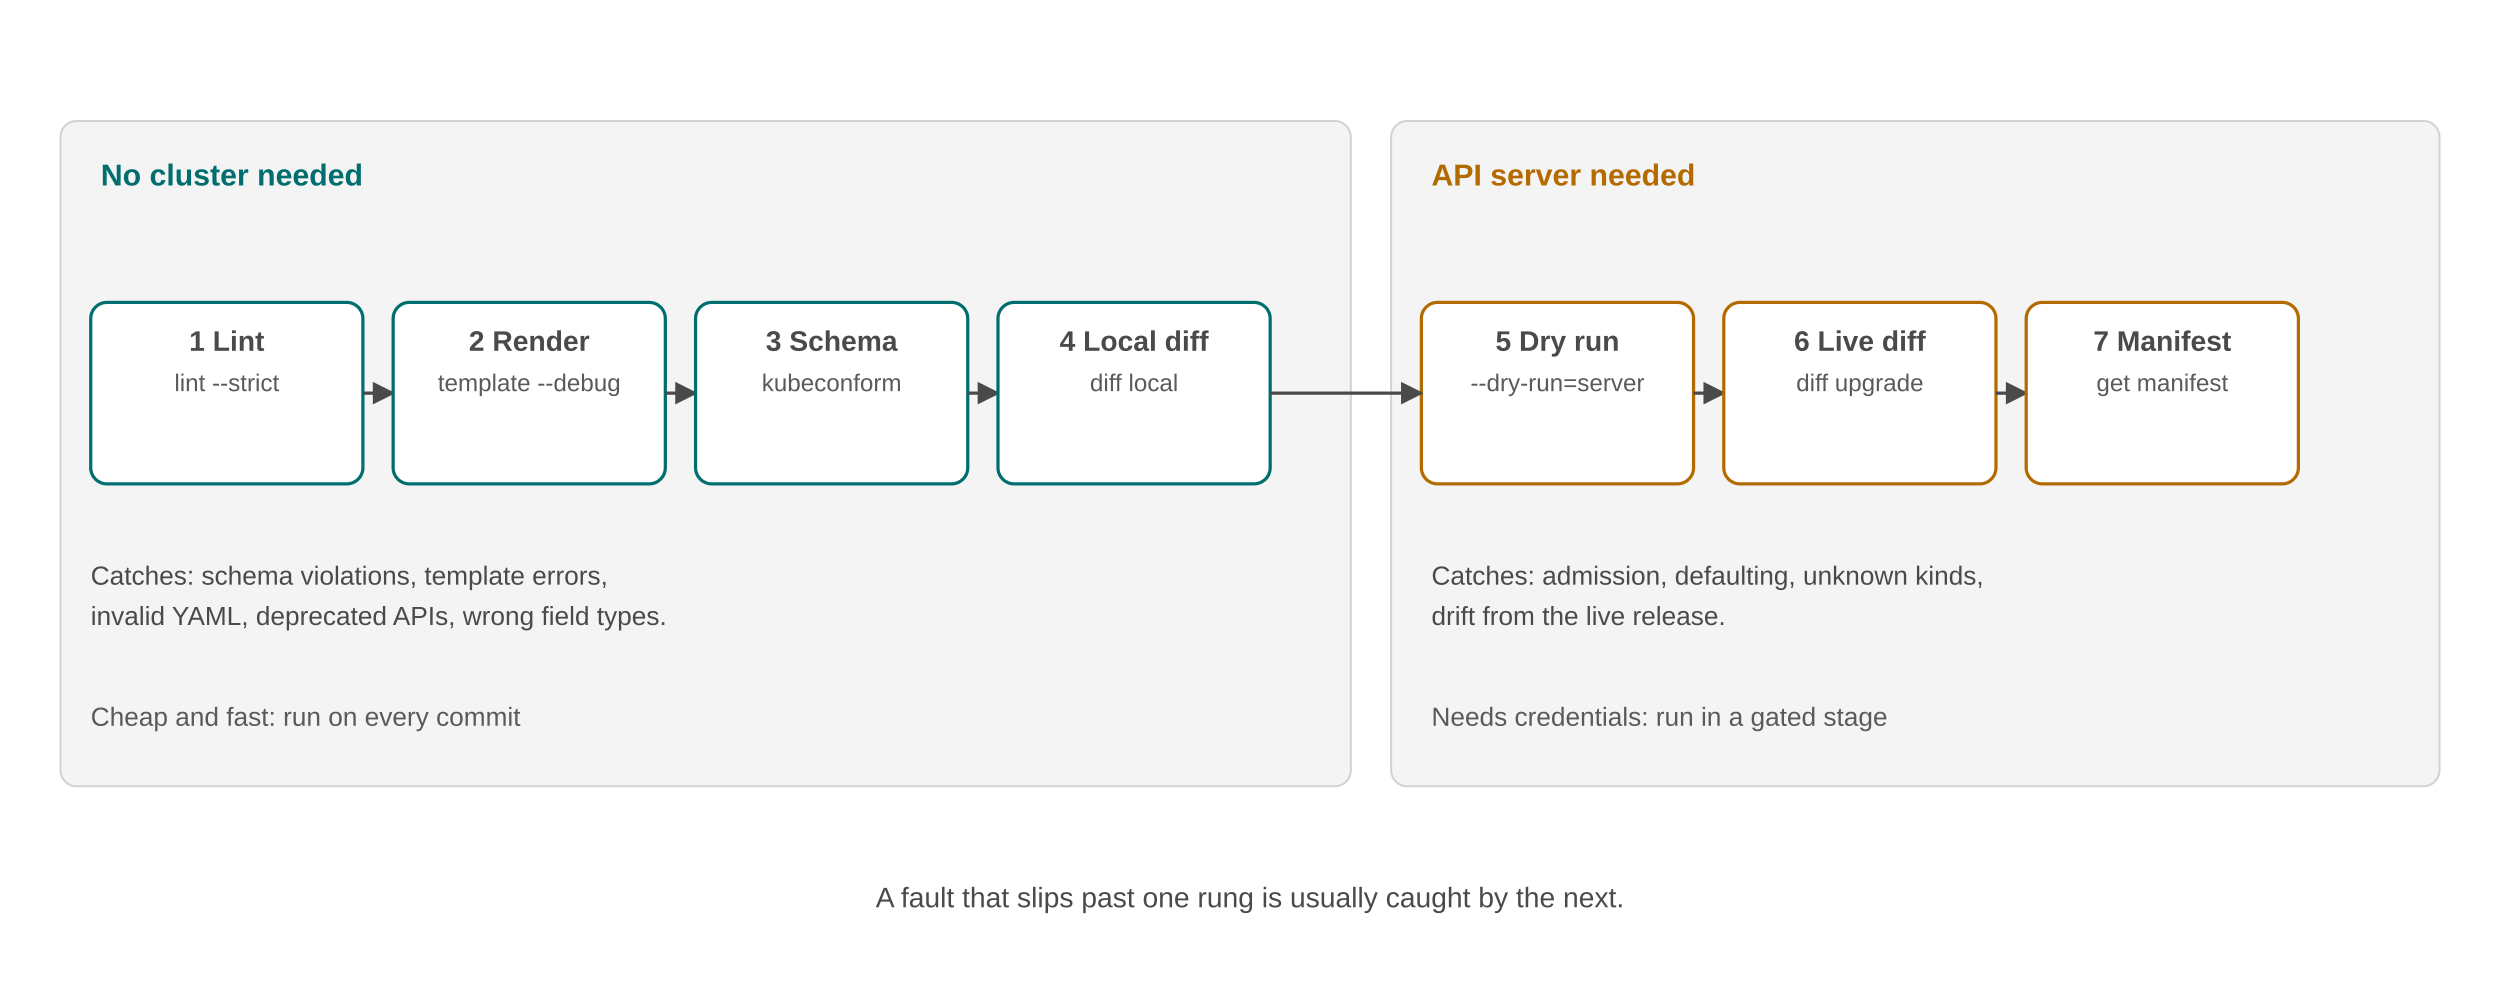
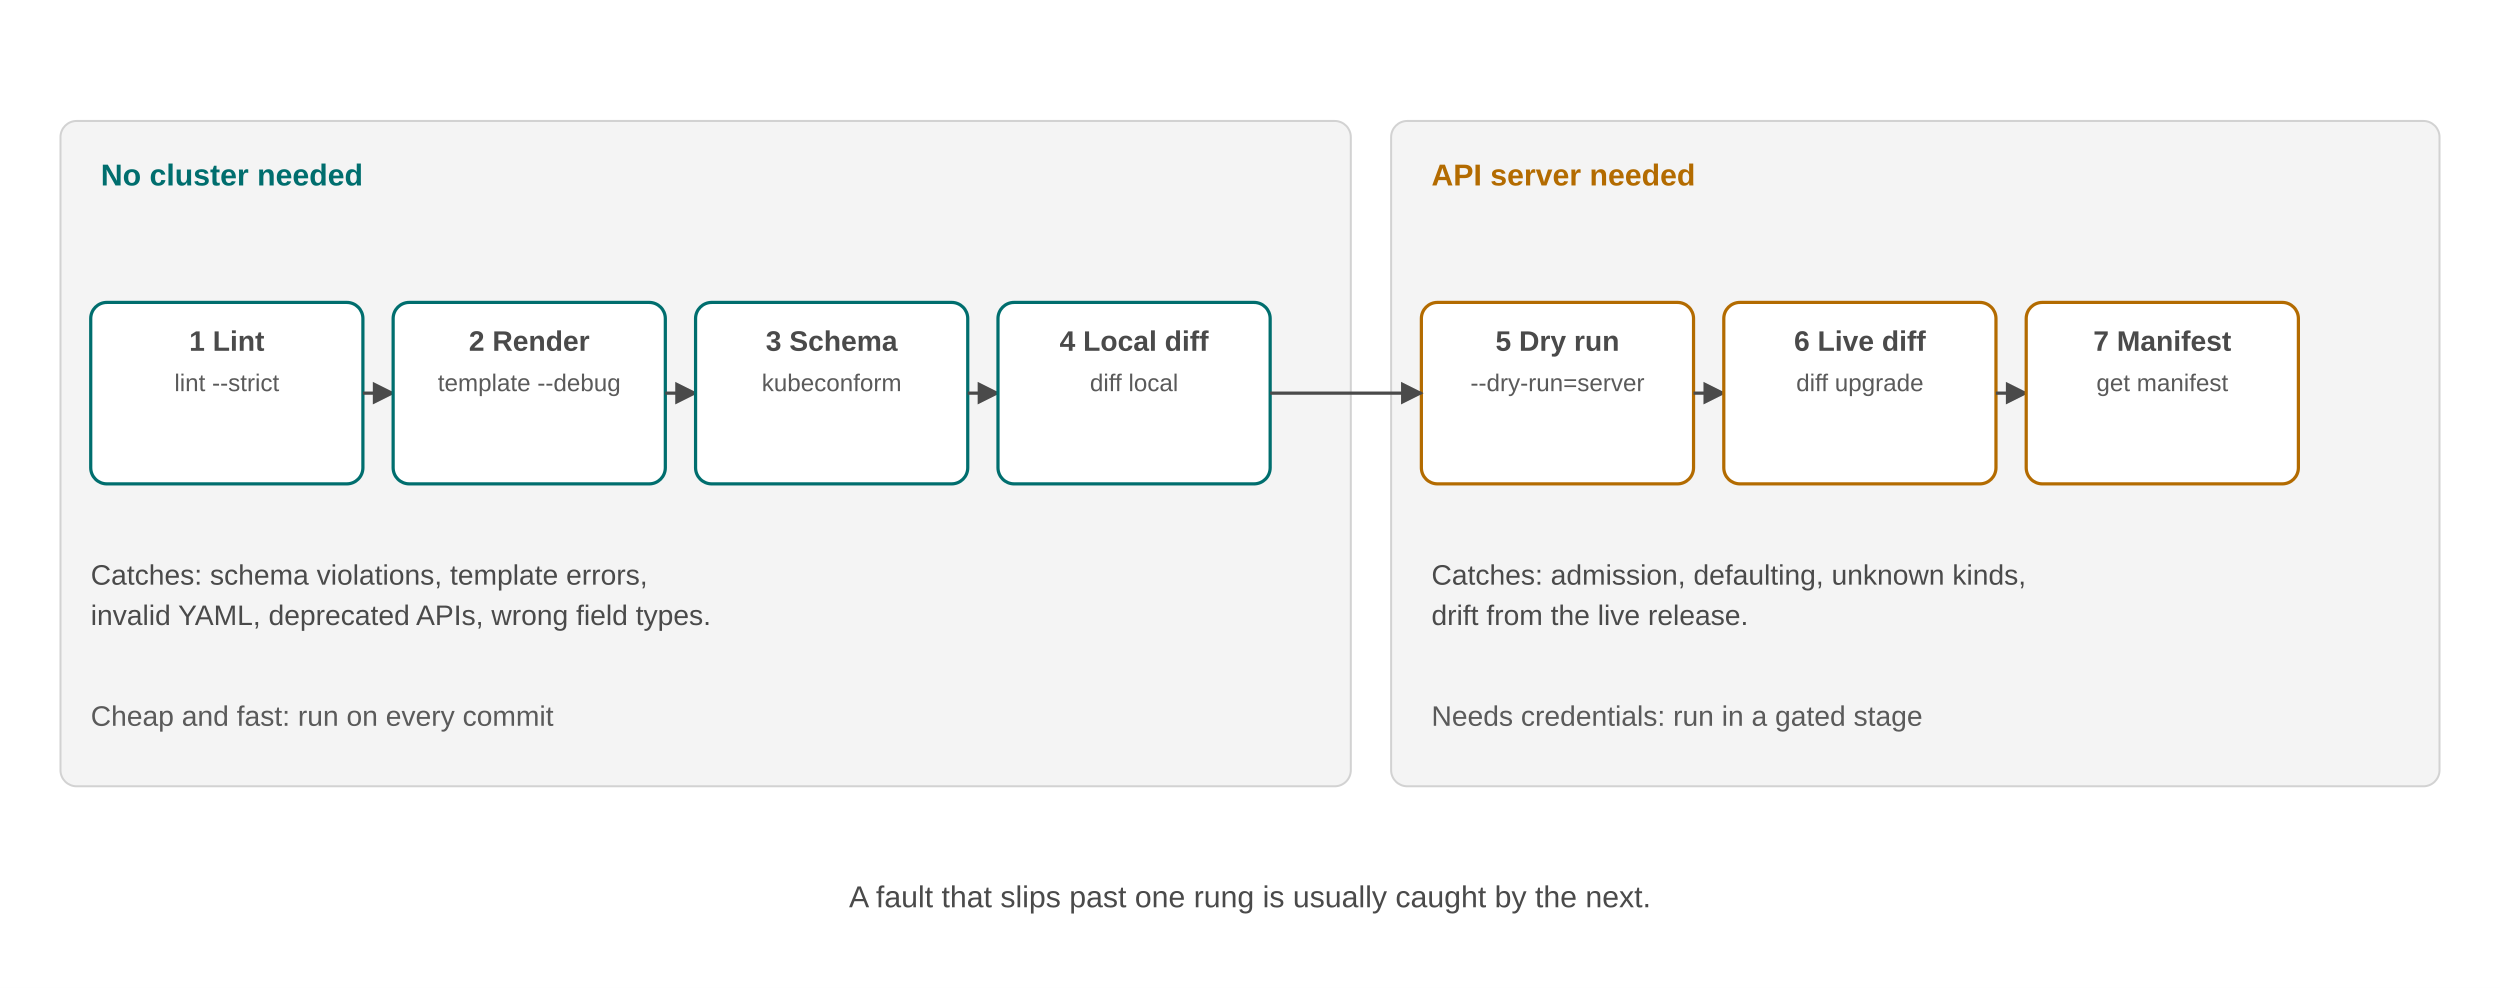
<svg xmlns="http://www.w3.org/2000/svg" viewBox="0 0 1240 490" width="1240" height="490">
  <defs>
    <marker id="_arrow_neutral_0" viewBox="0 0 10 10" refX="9" refY="5" markerWidth="7" markerHeight="7" orient="auto-start-reverse">
      <path d="M 0 0 L 10 5 L 0 10 z" fill="#4A4A4A" />
    </marker>
  </defs>
  <rect x="0" y="0" width="1240" height="490" fill="#FFFFFF" />
  <rect x="30" y="60" width="640" height="330" rx="8" ry="8" fill="#F4F4F4" stroke="#D2D2D2" stroke-width="1" />
  <rect x="690" y="60" width="520" height="330" rx="8" ry="8" fill="#F4F4F4" stroke="#D2D2D2" stroke-width="1" />
  <text x="50" y="92" font-family="Overpass, Red Hat Text, Arial, sans-serif" font-size="15" font-weight="bold" fill="#006E6E" text-anchor="start">No cluster needed</text>
  <text x="710" y="92" font-family="Overpass, Red Hat Text, Arial, sans-serif" font-size="15" font-weight="bold" fill="#B36B00" text-anchor="start">API server needed</text>
  <rect x="45" y="150" width="135" height="90" rx="8" ry="8" fill="#FFFFFF" stroke="#006E6E" stroke-width="1.6" />
  <text x="112.5" y="174" font-family="Overpass, Red Hat Text, Arial, sans-serif" font-size="14" font-weight="600" fill="#4A4A4A" text-anchor="middle">1 Lint</text>
  <text x="112.5" y="194" font-family="Red Hat Text, Arial, sans-serif" font-size="12" fill="#5A5A5A" text-anchor="middle">lint --strict</text>
  <line x1="180" y1="195" x2="195" y2="195" stroke="#4A4A4A" stroke-width="1.6" marker-end="url(#_arrow_neutral_0)" />
  <rect x="195" y="150" width="135" height="90" rx="8" ry="8" fill="#FFFFFF" stroke="#006E6E" stroke-width="1.6" />
  <text x="262.5" y="174" font-family="Overpass, Red Hat Text, Arial, sans-serif" font-size="14" font-weight="600" fill="#4A4A4A" text-anchor="middle">2 Render</text>
  <text x="262.5" y="194" font-family="Red Hat Text, Arial, sans-serif" font-size="12" fill="#5A5A5A" text-anchor="middle">template --debug</text>
  <line x1="330" y1="195" x2="345" y2="195" stroke="#4A4A4A" stroke-width="1.6" marker-end="url(#_arrow_neutral_0)" />
  <rect x="345" y="150" width="135" height="90" rx="8" ry="8" fill="#FFFFFF" stroke="#006E6E" stroke-width="1.6" />
  <text x="412.5" y="174" font-family="Overpass, Red Hat Text, Arial, sans-serif" font-size="14" font-weight="600" fill="#4A4A4A" text-anchor="middle">3 Schema</text>
  <text x="412.5" y="194" font-family="Red Hat Text, Arial, sans-serif" font-size="12" fill="#5A5A5A" text-anchor="middle">kubeconform</text>
  <line x1="480" y1="195" x2="495" y2="195" stroke="#4A4A4A" stroke-width="1.6" marker-end="url(#_arrow_neutral_0)" />
  <rect x="495" y="150" width="135" height="90" rx="8" ry="8" fill="#FFFFFF" stroke="#006E6E" stroke-width="1.6" />
  <text x="562.5" y="174" font-family="Overpass, Red Hat Text, Arial, sans-serif" font-size="14" font-weight="600" fill="#4A4A4A" text-anchor="middle">4 Local diff</text>
  <text x="562.5" y="194" font-family="Red Hat Text, Arial, sans-serif" font-size="12" fill="#5A5A5A" text-anchor="middle">diff local</text>
  <rect x="705" y="150" width="135" height="90" rx="8" ry="8" fill="#FFFFFF" stroke="#B36B00" stroke-width="1.6" />
  <text x="772.5" y="174" font-family="Overpass, Red Hat Text, Arial, sans-serif" font-size="14" font-weight="600" fill="#4A4A4A" text-anchor="middle">5 Dry run</text>
  <text x="772.5" y="194" font-family="Red Hat Text, Arial, sans-serif" font-size="12" fill="#5A5A5A" text-anchor="middle">--dry-run=server</text>
  <line x1="840" y1="195" x2="855" y2="195" stroke="#4A4A4A" stroke-width="1.6" marker-end="url(#_arrow_neutral_0)" />
  <rect x="855" y="150" width="135" height="90" rx="8" ry="8" fill="#FFFFFF" stroke="#B36B00" stroke-width="1.6" />
  <text x="922.5" y="174" font-family="Overpass, Red Hat Text, Arial, sans-serif" font-size="14" font-weight="600" fill="#4A4A4A" text-anchor="middle">6 Live diff</text>
  <text x="922.5" y="194" font-family="Red Hat Text, Arial, sans-serif" font-size="12" fill="#5A5A5A" text-anchor="middle">diff upgrade</text>
  <line x1="990" y1="195" x2="1005" y2="195" stroke="#4A4A4A" stroke-width="1.6" marker-end="url(#_arrow_neutral_0)" />
  <rect x="1005" y="150" width="135" height="90" rx="8" ry="8" fill="#FFFFFF" stroke="#B36B00" stroke-width="1.6" />
  <text x="1072.5" y="174" font-family="Overpass, Red Hat Text, Arial, sans-serif" font-size="14" font-weight="600" fill="#4A4A4A" text-anchor="middle">7 Manifest</text>
  <text x="1072.5" y="194" font-family="Red Hat Text, Arial, sans-serif" font-size="12" fill="#5A5A5A" text-anchor="middle">get manifest</text>
  <line x1="630" y1="195" x2="705" y2="195" stroke="#4A4A4A" stroke-width="1.6" marker-end="url(#_arrow_neutral_0)" />
-   <text x="45" y="290" font-family="Overpass, Red Hat Text, Arial, sans-serif" font-size="13" font-weight="normal" fill="#4A4A4A" text-anchor="start">Catches: schema violations, template errors,</text>
-   <text x="45" y="310" font-family="Overpass, Red Hat Text, Arial, sans-serif" font-size="13" font-weight="normal" fill="#4A4A4A" text-anchor="start">invalid YAML, deprecated APIs, wrong field types.</text>
-   <text x="710" y="290" font-family="Overpass, Red Hat Text, Arial, sans-serif" font-size="13" font-weight="normal" fill="#4A4A4A" text-anchor="start">Catches: admission, defaulting, unknown kinds,</text>
-   <text x="710" y="310" font-family="Overpass, Red Hat Text, Arial, sans-serif" font-size="13" font-weight="normal" fill="#4A4A4A" text-anchor="start">drift from the live release.</text>
-   <text x="45" y="360" font-family="Overpass, Red Hat Text, Arial, sans-serif" font-size="13" font-weight="normal" fill="#5A5A5A" text-anchor="start">Cheap and fast: run on every commit</text>
-   <text x="710" y="360" font-family="Overpass, Red Hat Text, Arial, sans-serif" font-size="13" font-weight="normal" fill="#5A5A5A" text-anchor="start">Needs credentials: run in a gated stage</text>
-   <text x="620" y="450" font-family="Overpass, Red Hat Text, Arial, sans-serif" font-size="14" font-weight="normal" fill="#4A4A4A" text-anchor="middle">A fault that slips past one rung is usually caught by the next.</text>
+   <text x="45" y="290" font-family="Overpass, Red Hat Text, Arial, sans-serif" font-size="14" font-weight="normal" fill="#4A4A4A" text-anchor="start">Catches: schema violations, template errors,</text>
+   <text x="45" y="310" font-family="Overpass, Red Hat Text, Arial, sans-serif" font-size="14" font-weight="normal" fill="#4A4A4A" text-anchor="start">invalid YAML, deprecated APIs, wrong field types.</text>
+   <text x="710" y="290" font-family="Overpass, Red Hat Text, Arial, sans-serif" font-size="14" font-weight="normal" fill="#4A4A4A" text-anchor="start">Catches: admission, defaulting, unknown kinds,</text>
+   <text x="710" y="310" font-family="Overpass, Red Hat Text, Arial, sans-serif" font-size="14" font-weight="normal" fill="#4A4A4A" text-anchor="start">drift from the live release.</text>
+   <text x="45" y="360" font-family="Overpass, Red Hat Text, Arial, sans-serif" font-size="14" font-weight="normal" fill="#5A5A5A" text-anchor="start">Cheap and fast: run on every commit</text>
+   <text x="710" y="360" font-family="Overpass, Red Hat Text, Arial, sans-serif" font-size="14" font-weight="normal" fill="#5A5A5A" text-anchor="start">Needs credentials: run in a gated stage</text>
+   <text x="620" y="450" font-family="Overpass, Red Hat Text, Arial, sans-serif" font-size="15" font-weight="normal" fill="#4A4A4A" text-anchor="middle">A fault that slips past one rung is usually caught by the next.</text>
</svg>
